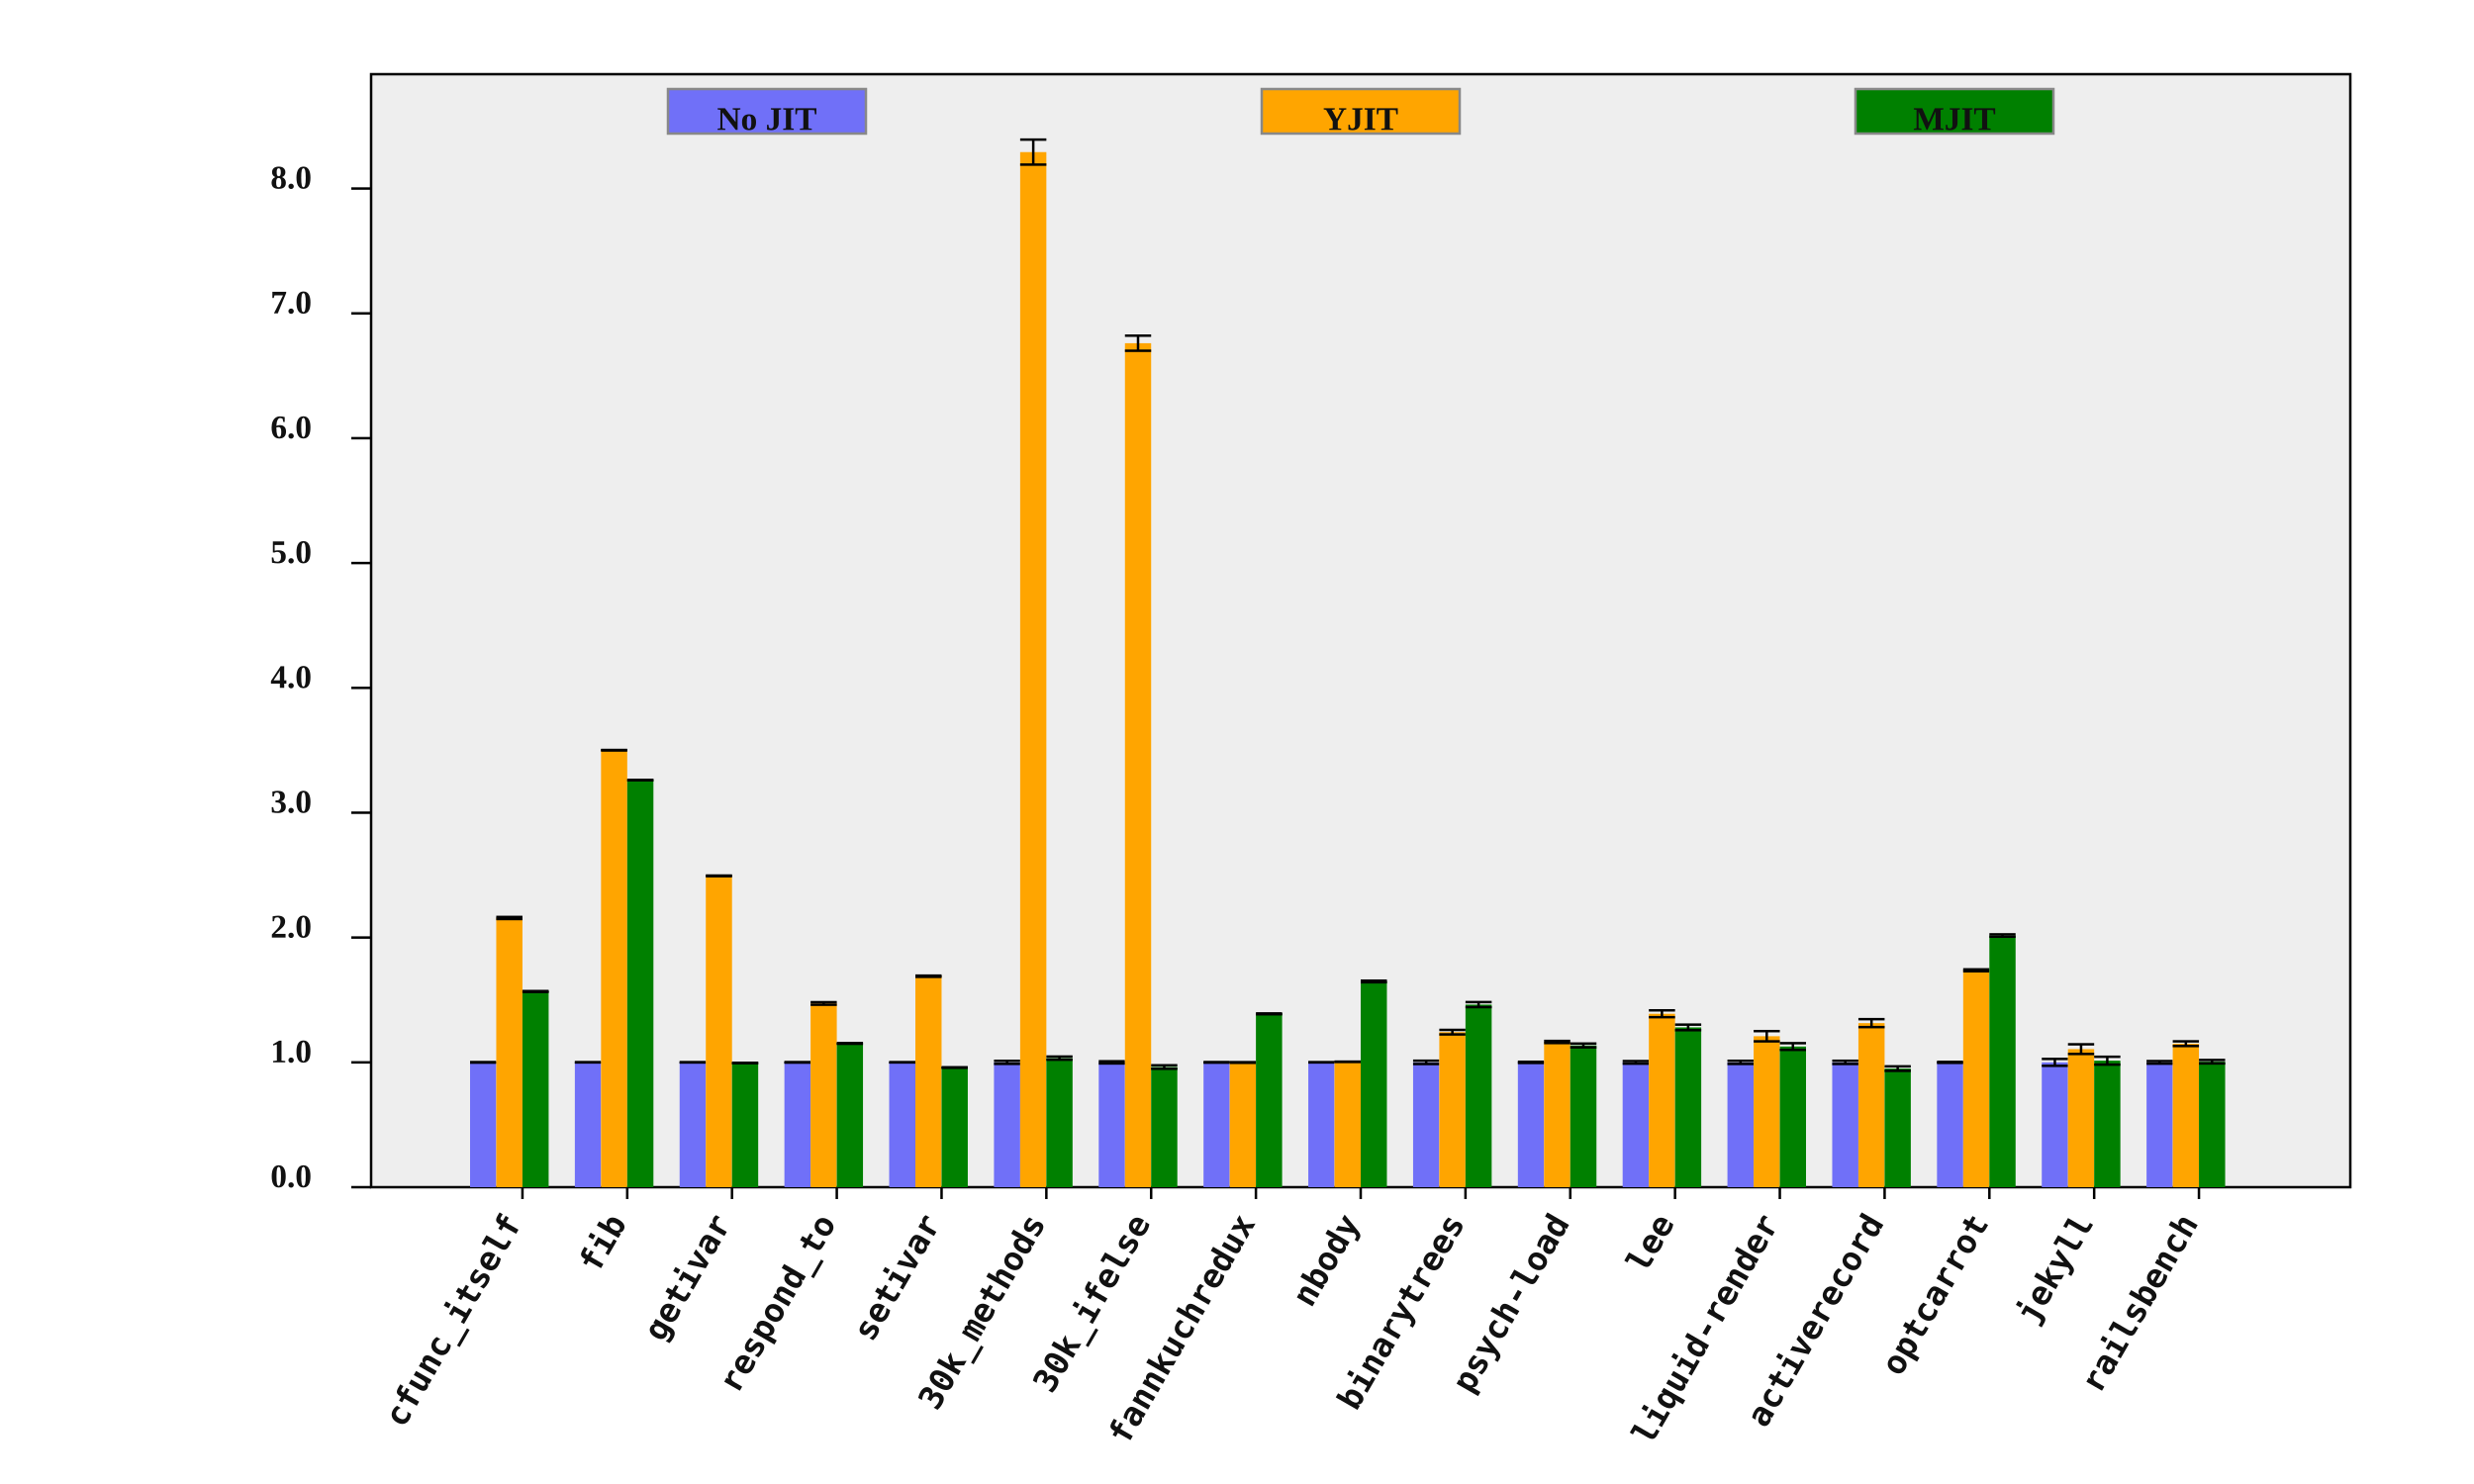
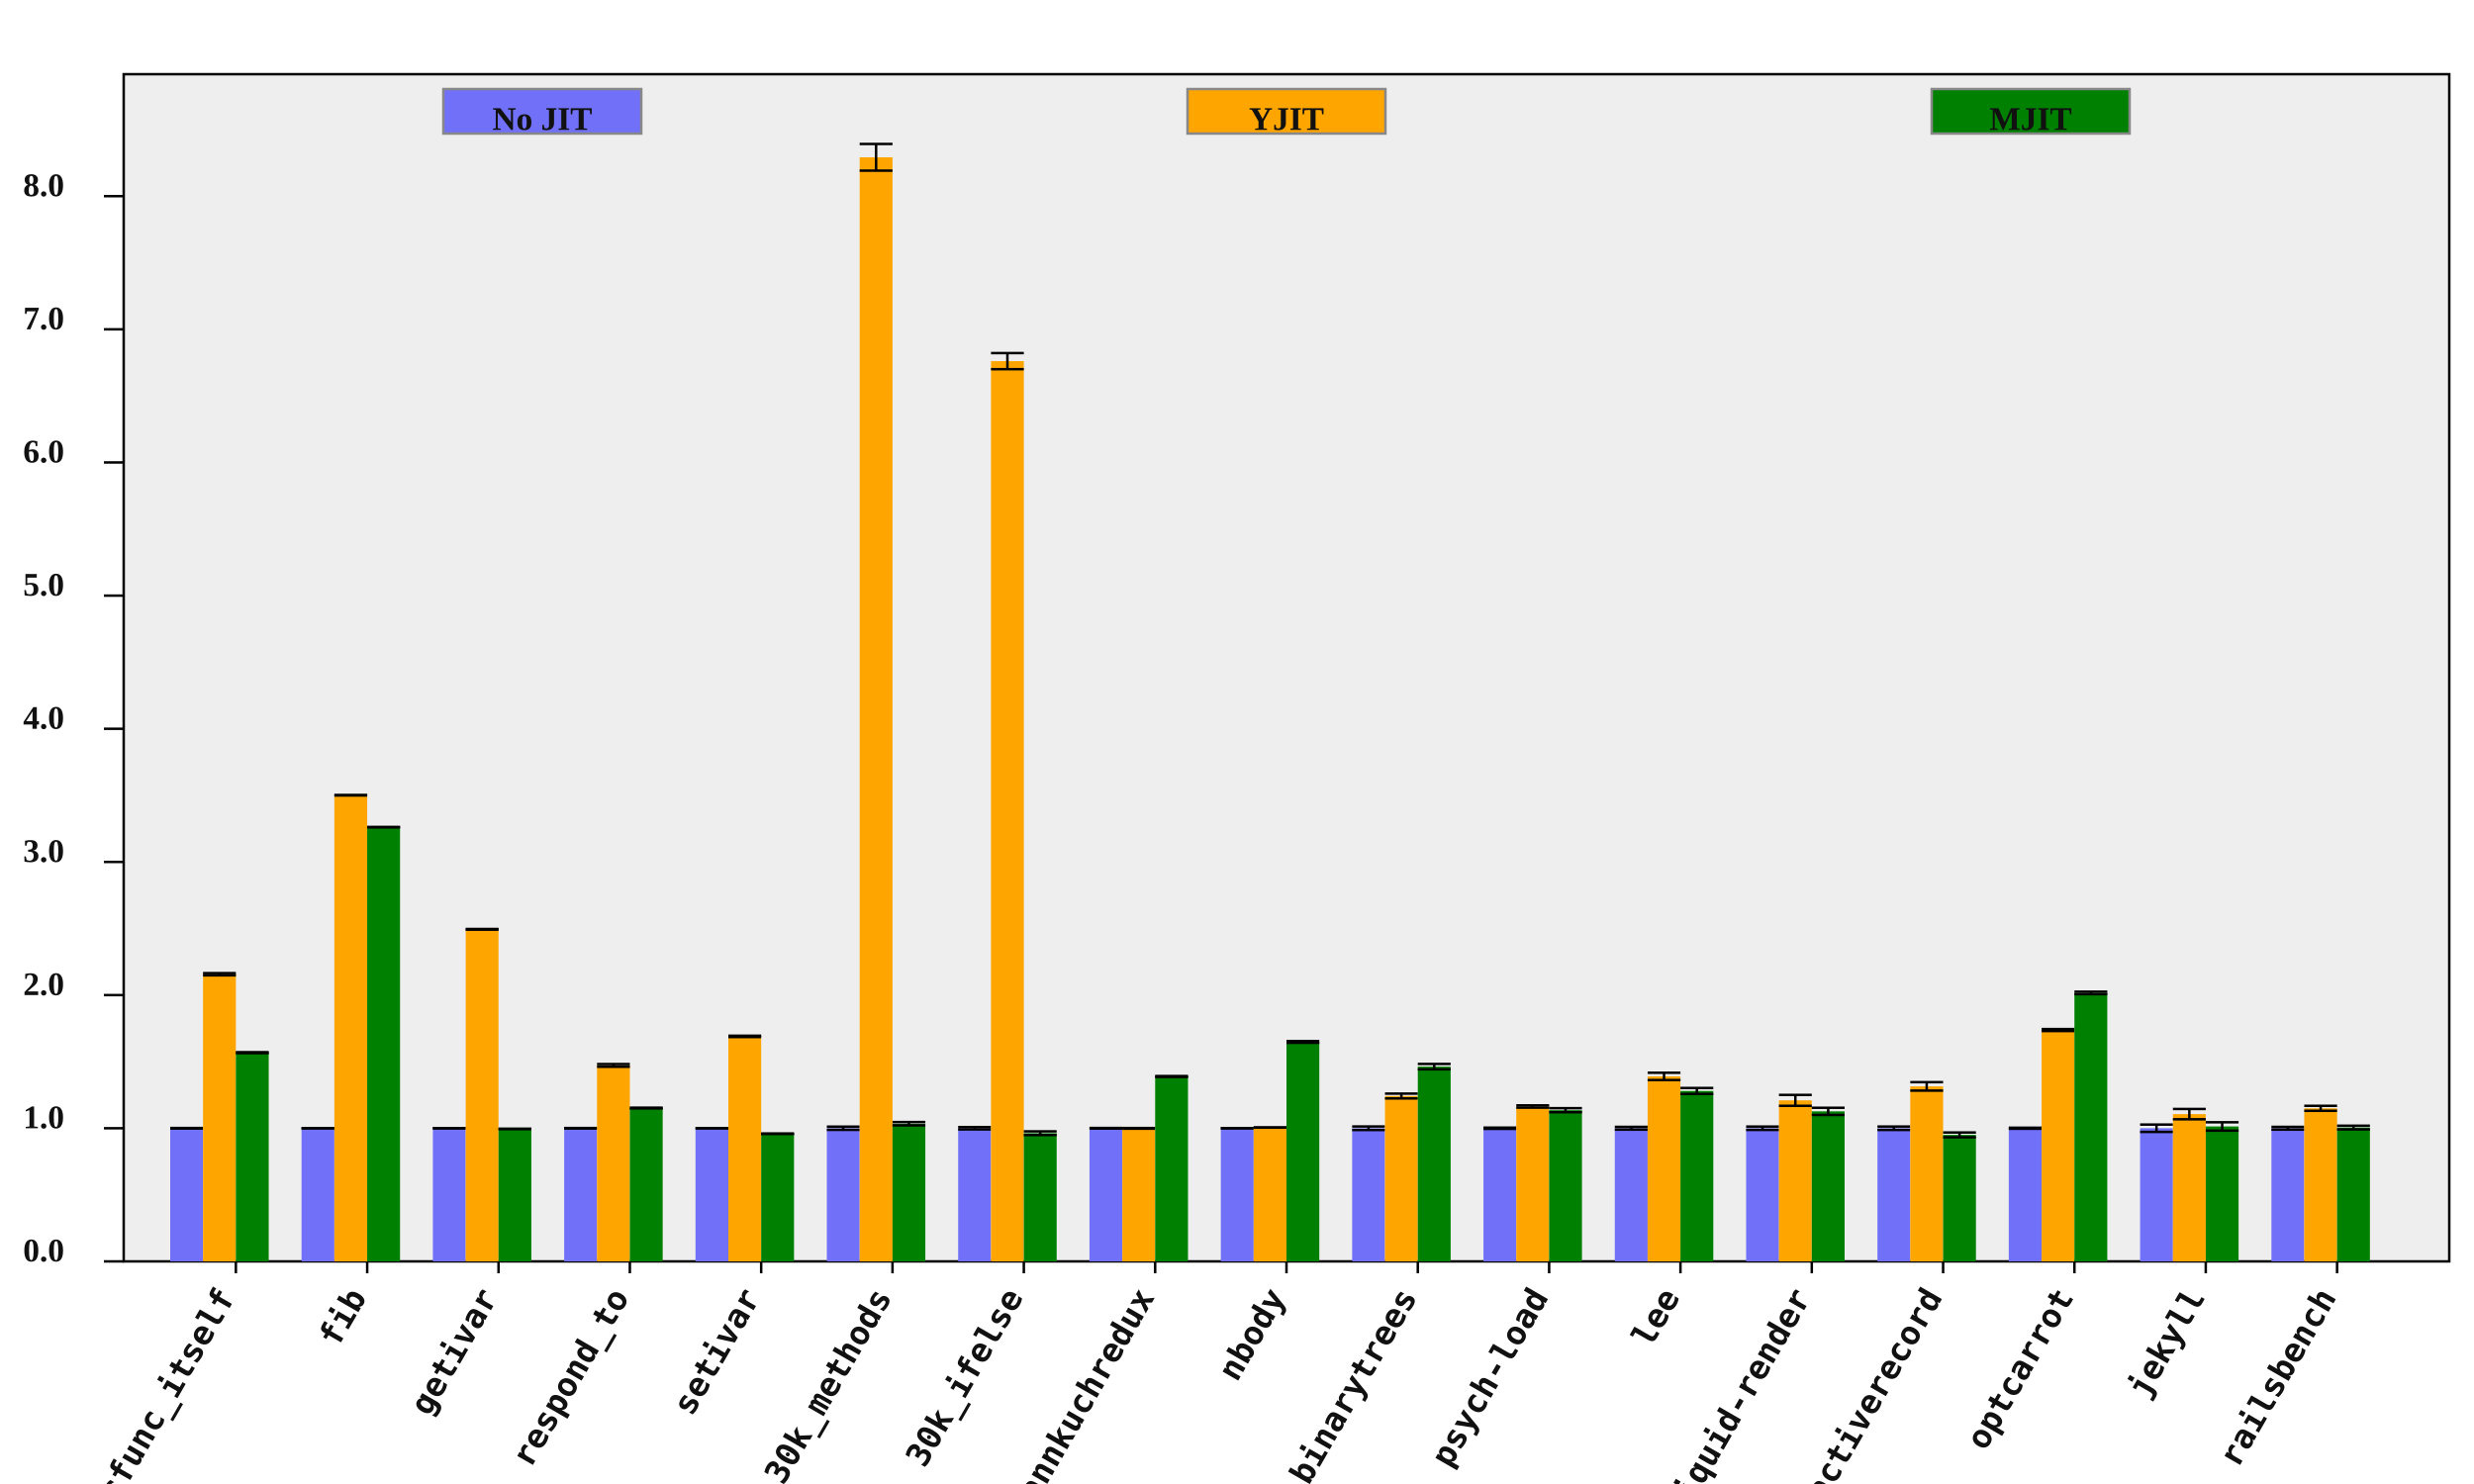
<svg xmlns="http://www.w3.org/2000/svg" viewBox="0 0 1000 600" width="100%" height="100%">
-   <rect x="150.0" y="30.0" width="800" height="450.0" stroke="#000" fill="#EEE" />
-   <line x1="142.0" y1="480.0" x2="150.0" y2="480.0" stroke="#000" />
-   <text x="126.0" y="480.0" text-anchor="end" font-weight="bold" font-size="small" fill="#111">
+   <rect x="50.0" y="30.0" width="940.0" height="480" stroke="#000" fill="#EEE" />
+   <line x1="42.0" y1="510" x2="50.0" y2="510" stroke="#000" />
+   <text x="26" y="510" text-anchor="end" font-weight="bold" font-size="small" fill="#111">
0.0
</text>
-   <line x1="142.0" y1="429.529" x2="150.0" y2="429.529" stroke="#000" />
-   <text x="126.0" y="429.529" text-anchor="end" font-weight="bold" font-size="small" fill="#111">
+   <line x1="42.0" y1="456.164" x2="50.0" y2="456.164" stroke="#000" />
+   <text x="26" y="456.164" text-anchor="end" font-weight="bold" font-size="small" fill="#111">
1.0
</text>
-   <line x1="142.0" y1="379.057" x2="150.0" y2="379.057" stroke="#000" />
-   <text x="126.0" y="379.057" text-anchor="end" font-weight="bold" font-size="small" fill="#111">
+   <line x1="42.0" y1="402.328" x2="50.0" y2="402.328" stroke="#000" />
+   <text x="26" y="402.328" text-anchor="end" font-weight="bold" font-size="small" fill="#111">
2.0
</text>
-   <line x1="142.0" y1="328.586" x2="150.0" y2="328.586" stroke="#000" />
-   <text x="126.0" y="328.586" text-anchor="end" font-weight="bold" font-size="small" fill="#111">
+   <line x1="42.0" y1="348.491" x2="50.0" y2="348.491" stroke="#000" />
+   <text x="26" y="348.491" text-anchor="end" font-weight="bold" font-size="small" fill="#111">
3.0
</text>
-   <line x1="142.0" y1="278.114" x2="150.0" y2="278.114" stroke="#000" />
-   <text x="126.0" y="278.114" text-anchor="end" font-weight="bold" font-size="small" fill="#111">
+   <line x1="42.0" y1="294.655" x2="50.0" y2="294.655" stroke="#000" />
+   <text x="26" y="294.655" text-anchor="end" font-weight="bold" font-size="small" fill="#111">
4.0
</text>
-   <line x1="142.0" y1="227.643" x2="150.0" y2="227.643" stroke="#000" />
-   <text x="126.0" y="227.643" text-anchor="end" font-weight="bold" font-size="small" fill="#111">
+   <line x1="42.0" y1="240.819" x2="50.0" y2="240.819" stroke="#000" />
+   <text x="26" y="240.819" text-anchor="end" font-weight="bold" font-size="small" fill="#111">
5.0
</text>
-   <line x1="142.0" y1="177.171" x2="150.0" y2="177.171" stroke="#000" />
-   <text x="126.0" y="177.171" text-anchor="end" font-weight="bold" font-size="small" fill="#111">
+   <line x1="42.0" y1="186.983" x2="50.0" y2="186.983" stroke="#000" />
+   <text x="26" y="186.983" text-anchor="end" font-weight="bold" font-size="small" fill="#111">
6.0
</text>
-   <line x1="142.0" y1="126.7" x2="150.0" y2="126.7" stroke="#000" />
-   <text x="126.0" y="126.7" text-anchor="end" font-weight="bold" font-size="small" fill="#111">
+   <line x1="42.0" y1="133.147" x2="50.0" y2="133.147" stroke="#000" />
+   <text x="26" y="133.147" text-anchor="end" font-weight="bold" font-size="small" fill="#111">
7.0
</text>
-   <line x1="142.0" y1="76.228" x2="150.0" y2="76.228" stroke="#000" />
-   <text x="126.0" y="76.228" text-anchor="end" font-weight="bold" font-size="small" fill="#111">
+   <line x1="42.0" y1="79.31" x2="50.0" y2="79.31" stroke="#000" />
+   <text x="26" y="79.31" text-anchor="end" font-weight="bold" font-size="small" fill="#111">
8.0
</text>
-   <rect x="270.0" y="36" width="80.0" height="18.0" fill="#7070f8" stroke="#888" />
-   <text x="310.0" y="52.5" font-size="small" text-anchor="middle" font-weight="bold" fill="#111">
+   <rect x="179.2" y="36" width="80.0" height="18.0" fill="#7070f8" stroke="#888" />
+   <text x="219.2" y="52.5" font-size="small" text-anchor="middle" font-weight="bold" fill="#111">
No JIT
</text>
-   <rect x="510.0" y="36" width="80.0" height="18.0" fill="orange" stroke="#888" />
-   <text x="550.0" y="52.5" font-size="small" text-anchor="middle" font-weight="bold" fill="#111">
+   <rect x="480" y="36" width="80.0" height="18.0" fill="orange" stroke="#888" />
+   <text x="520" y="52.5" font-size="small" text-anchor="middle" font-weight="bold" fill="#111">
YJIT
</text>
-   <rect x="750.0" y="36" width="80.0" height="18.0" fill="green" stroke="#888" />
-   <text x="790.0" y="52.5" font-size="small" text-anchor="middle" font-weight="bold" fill="#111">
+   <rect x="780.8" y="36" width="80.0" height="18.0" fill="green" stroke="#888" />
+   <text x="820.8" y="52.5" font-size="small" text-anchor="middle" font-weight="bold" fill="#111">
MJIT
</text>
-   <rect x="190.0" y="429.529" width="10.588" height="50.471" fill="#7070f8" />
-   <line x1="190.0" y1="429.431" x2="200.588" y2="429.431" stroke="#000" />
-   <line x1="190.0" y1="429.626" x2="200.588" y2="429.626" stroke="#000" />
-   <line x1="195.294" y1="429.431" x2="195.294" y2="429.626" stroke="#000" />
-   <rect x="200.588" y="371.154" width="10.588" height="108.846" fill="orange" />
-   <line x1="200.588" y1="370.73" x2="211.176" y2="370.73" stroke="#000" />
-   <line x1="200.588" y1="371.578" x2="211.176" y2="371.578" stroke="#000" />
-   <line x1="205.882" y1="370.73" x2="205.882" y2="371.578" stroke="#000" />
-   <rect x="211.176" y="400.877" width="10.588" height="79.123" fill="green" />
-   <line x1="211.176" y1="400.692" x2="221.765" y2="400.692" stroke="#000" />
-   <line x1="211.176" y1="401.063" x2="221.765" y2="401.063" stroke="#000" />
-   <line x1="216.471" y1="400.692" x2="216.471" y2="401.063" stroke="#000" />
-   <line x1="211.176" y1="480.0" x2="211.176" y2="484.8" stroke="#000" />
-   <text x="211.176" y="494.4" fill="#111" font-size="small" font-family="monospace" font-weight="bold" text-anchor="end" transform="rotate(-60, 211.1765, 494.4)">
+   <rect x="68.8" y="456.164" width="13.271" height="53.836" fill="#7070f8" />
+   <line x1="68.8" y1="456.059" x2="82.071" y2="456.059" stroke="#000" />
+   <line x1="68.8" y1="456.268" x2="82.071" y2="456.268" stroke="#000" />
+   <line x1="75.435" y1="456.059" x2="75.435" y2="456.268" stroke="#000" />
+   <rect x="82.071" y="393.898" width="13.271" height="116.102" fill="orange" />
+   <line x1="82.071" y1="393.446" x2="95.341" y2="393.446" stroke="#000" />
+   <line x1="82.071" y1="394.35" x2="95.341" y2="394.35" stroke="#000" />
+   <line x1="88.706" y1="393.446" x2="88.706" y2="394.35" stroke="#000" />
+   <rect x="95.341" y="425.603" width="13.271" height="84.397" fill="green" />
+   <line x1="95.341" y1="425.404" x2="108.612" y2="425.404" stroke="#000" />
+   <line x1="95.341" y1="425.801" x2="108.612" y2="425.801" stroke="#000" />
+   <line x1="101.976" y1="425.404" x2="101.976" y2="425.801" stroke="#000" />
+   <line x1="95.341" y1="510.0" x2="95.341" y2="514.8" stroke="#000" />
+   <text x="95.341" y="524.4" fill="#111" font-size="small" font-family="monospace" font-weight="bold" text-anchor="end" transform="rotate(-60, 95.34118, 524.4)">
cfunc_itself
</text>
-   <rect x="232.353" y="429.529" width="10.588" height="50.471" fill="#7070f8" />
-   <line x1="232.353" y1="429.511" x2="242.941" y2="429.511" stroke="#000" />
-   <line x1="232.353" y1="429.546" x2="242.941" y2="429.546" stroke="#000" />
-   <line x1="237.647" y1="429.511" x2="237.647" y2="429.546" stroke="#000" />
-   <rect x="242.941" y="303.307" width="10.588" height="176.693" fill="orange" />
-   <line x1="242.941" y1="303.218" x2="253.529" y2="303.218" stroke="#000" />
-   <line x1="242.941" y1="303.396" x2="253.529" y2="303.396" stroke="#000" />
-   <line x1="248.235" y1="303.218" x2="248.235" y2="303.396" stroke="#000" />
-   <rect x="253.529" y="315.392" width="10.588" height="164.608" fill="green" />
-   <line x1="253.529" y1="315.319" x2="264.118" y2="315.319" stroke="#000" />
-   <line x1="253.529" y1="315.466" x2="264.118" y2="315.466" stroke="#000" />
-   <line x1="258.824" y1="315.319" x2="258.824" y2="315.466" stroke="#000" />
-   <line x1="253.529" y1="480.0" x2="253.529" y2="484.8" stroke="#000" />
-   <text x="253.529" y="494.4" fill="#111" font-size="small" font-family="monospace" font-weight="bold" text-anchor="end" transform="rotate(-60, 253.5294, 494.4)">
+   <rect x="121.882" y="456.164" width="13.271" height="53.836" fill="#7070f8" />
+   <line x1="121.882" y1="456.145" x2="135.153" y2="456.145" stroke="#000" />
+   <line x1="121.882" y1="456.182" x2="135.153" y2="456.182" stroke="#000" />
+   <line x1="128.518" y1="456.145" x2="128.518" y2="456.182" stroke="#000" />
+   <rect x="135.153" y="321.527" width="13.271" height="188.473" fill="orange" />
+   <line x1="135.153" y1="321.432" x2="148.424" y2="321.432" stroke="#000" />
+   <line x1="135.153" y1="321.623" x2="148.424" y2="321.623" stroke="#000" />
+   <line x1="141.788" y1="321.432" x2="141.788" y2="321.623" stroke="#000" />
+   <rect x="148.424" y="334.419" width="13.271" height="175.581" fill="green" />
+   <line x1="148.424" y1="334.34" x2="161.694" y2="334.34" stroke="#000" />
+   <line x1="148.424" y1="334.497" x2="161.694" y2="334.497" stroke="#000" />
+   <line x1="155.059" y1="334.34" x2="155.059" y2="334.497" stroke="#000" />
+   <line x1="148.424" y1="510.0" x2="148.424" y2="514.8" stroke="#000" />
+   <text x="148.424" y="524.4" fill="#111" font-size="small" font-family="monospace" font-weight="bold" text-anchor="end" transform="rotate(-60, 148.4235, 524.4)">
fib
</text>
-   <rect x="274.706" y="429.529" width="10.588" height="50.471" fill="#7070f8" />
-   <line x1="274.706" y1="429.484" x2="285.294" y2="429.484" stroke="#000" />
-   <line x1="274.706" y1="429.573" x2="285.294" y2="429.573" stroke="#000" />
-   <line x1="280.0" y1="429.484" x2="280.0" y2="429.573" stroke="#000" />
-   <rect x="285.294" y="354.124" width="10.588" height="125.876" fill="orange" />
-   <line x1="285.294" y1="353.995" x2="295.882" y2="353.995" stroke="#000" />
-   <line x1="285.294" y1="354.253" x2="295.882" y2="354.253" stroke="#000" />
-   <line x1="290.588" y1="353.995" x2="290.588" y2="354.253" stroke="#000" />
-   <rect x="295.882" y="429.774" width="10.588" height="50.226" fill="green" />
-   <line x1="295.882" y1="429.695" x2="306.471" y2="429.695" stroke="#000" />
-   <line x1="295.882" y1="429.852" x2="306.471" y2="429.852" stroke="#000" />
-   <line x1="301.176" y1="429.695" x2="301.176" y2="429.852" stroke="#000" />
-   <line x1="295.882" y1="480.0" x2="295.882" y2="484.8" stroke="#000" />
-   <text x="295.882" y="494.4" fill="#111" font-size="small" font-family="monospace" font-weight="bold" text-anchor="end" transform="rotate(-60, 295.8824, 494.4)">
+   <rect x="174.965" y="456.164" width="13.271" height="53.836" fill="#7070f8" />
+   <line x1="174.965" y1="456.116" x2="188.235" y2="456.116" stroke="#000" />
+   <line x1="174.965" y1="456.211" x2="188.235" y2="456.211" stroke="#000" />
+   <line x1="181.6" y1="456.116" x2="181.6" y2="456.211" stroke="#000" />
+   <rect x="188.235" y="375.732" width="13.271" height="134.268" fill="orange" />
+   <line x1="188.235" y1="375.595" x2="201.506" y2="375.595" stroke="#000" />
+   <line x1="188.235" y1="375.87" x2="201.506" y2="375.87" stroke="#000" />
+   <line x1="194.871" y1="375.595" x2="194.871" y2="375.87" stroke="#000" />
+   <rect x="201.506" y="456.425" width="13.271" height="53.575" fill="green" />
+   <line x1="201.506" y1="456.342" x2="214.776" y2="456.342" stroke="#000" />
+   <line x1="201.506" y1="456.509" x2="214.776" y2="456.509" stroke="#000" />
+   <line x1="208.141" y1="456.342" x2="208.141" y2="456.509" stroke="#000" />
+   <line x1="201.506" y1="510.0" x2="201.506" y2="514.8" stroke="#000" />
+   <text x="201.506" y="524.4" fill="#111" font-size="small" font-family="monospace" font-weight="bold" text-anchor="end" transform="rotate(-60, 201.5059, 524.4)">
getivar
</text>
-   <rect x="317.059" y="429.529" width="10.588" height="50.471" fill="#7070f8" />
-   <line x1="317.059" y1="429.44" x2="327.647" y2="429.44" stroke="#000" />
-   <line x1="317.059" y1="429.617" x2="327.647" y2="429.617" stroke="#000" />
-   <line x1="322.353" y1="429.44" x2="322.353" y2="429.617" stroke="#000" />
-   <rect x="327.647" y="405.713" width="10.588" height="74.287" fill="orange" />
-   <line x1="327.647" y1="405.199" x2="338.235" y2="405.199" stroke="#000" />
-   <line x1="327.647" y1="406.228" x2="338.235" y2="406.228" stroke="#000" />
-   <line x1="332.941" y1="405.199" x2="332.941" y2="406.228" stroke="#000" />
-   <rect x="338.235" y="421.874" width="10.588" height="58.126" fill="green" />
-   <line x1="338.235" y1="421.729" x2="348.824" y2="421.729" stroke="#000" />
-   <line x1="338.235" y1="422.019" x2="348.824" y2="422.019" stroke="#000" />
-   <line x1="343.529" y1="421.729" x2="343.529" y2="422.019" stroke="#000" />
-   <line x1="338.235" y1="480.0" x2="338.235" y2="484.8" stroke="#000" />
-   <text x="338.235" y="494.4" fill="#111" font-size="small" font-family="monospace" font-weight="bold" text-anchor="end" transform="rotate(-60, 338.2353, 494.4)">
+   <rect x="228.047" y="456.164" width="13.271" height="53.836" fill="#7070f8" />
+   <line x1="228.047" y1="456.07" x2="241.318" y2="456.07" stroke="#000" />
+   <line x1="228.047" y1="456.258" x2="241.318" y2="456.258" stroke="#000" />
+   <line x1="234.682" y1="456.07" x2="234.682" y2="456.258" stroke="#000" />
+   <rect x="241.318" y="430.761" width="13.271" height="79.239" fill="orange" />
+   <line x1="241.318" y1="430.213" x2="254.588" y2="430.213" stroke="#000" />
+   <line x1="241.318" y1="431.309" x2="254.588" y2="431.309" stroke="#000" />
+   <line x1="247.953" y1="430.213" x2="247.953" y2="431.309" stroke="#000" />
+   <rect x="254.588" y="447.999" width="13.271" height="62.001" fill="green" />
+   <line x1="254.588" y1="447.844" x2="267.859" y2="447.844" stroke="#000" />
+   <line x1="254.588" y1="448.154" x2="267.859" y2="448.154" stroke="#000" />
+   <line x1="261.224" y1="447.844" x2="261.224" y2="448.154" stroke="#000" />
+   <line x1="254.588" y1="510.0" x2="254.588" y2="514.8" stroke="#000" />
+   <text x="254.588" y="524.4" fill="#111" font-size="small" font-family="monospace" font-weight="bold" text-anchor="end" transform="rotate(-60, 254.5882, 524.4)">
respond_to
</text>
-   <rect x="359.412" y="429.529" width="10.588" height="50.471" fill="#7070f8" />
-   <line x1="359.412" y1="429.498" x2="370" y2="429.498" stroke="#000" />
-   <line x1="359.412" y1="429.559" x2="370" y2="429.559" stroke="#000" />
-   <line x1="364.706" y1="429.498" x2="364.706" y2="429.559" stroke="#000" />
-   <rect x="370" y="394.703" width="10.588" height="85.297" fill="orange" />
-   <line x1="370" y1="394.451" x2="380.588" y2="394.451" stroke="#000" />
-   <line x1="370" y1="394.955" x2="380.588" y2="394.955" stroke="#000" />
-   <line x1="375.294" y1="394.451" x2="375.294" y2="394.955" stroke="#000" />
-   <rect x="380.588" y="431.611" width="10.588" height="48.389" fill="green" />
-   <line x1="380.588" y1="431.511" x2="391.176" y2="431.511" stroke="#000" />
-   <line x1="380.588" y1="431.711" x2="391.176" y2="431.711" stroke="#000" />
-   <line x1="385.882" y1="431.511" x2="385.882" y2="431.711" stroke="#000" />
-   <line x1="380.588" y1="480.0" x2="380.588" y2="484.8" stroke="#000" />
-   <text x="380.588" y="494.4" fill="#111" font-size="small" font-family="monospace" font-weight="bold" text-anchor="end" transform="rotate(-60, 380.5882, 494.4)">
+   <rect x="281.129" y="456.164" width="13.271" height="53.836" fill="#7070f8" />
+   <line x1="281.129" y1="456.131" x2="294.4" y2="456.131" stroke="#000" />
+   <line x1="281.129" y1="456.196" x2="294.4" y2="456.196" stroke="#000" />
+   <line x1="287.765" y1="456.131" x2="287.765" y2="456.196" stroke="#000" />
+   <rect x="294.4" y="419.017" width="13.271" height="90.983" fill="orange" />
+   <line x1="294.4" y1="418.748" x2="307.671" y2="418.748" stroke="#000" />
+   <line x1="294.4" y1="419.286" x2="307.671" y2="419.286" stroke="#000" />
+   <line x1="301.035" y1="418.748" x2="301.035" y2="419.286" stroke="#000" />
+   <rect x="307.671" y="458.385" width="13.271" height="51.615" fill="green" />
+   <line x1="307.671" y1="458.279" x2="320.941" y2="458.279" stroke="#000" />
+   <line x1="307.671" y1="458.492" x2="320.941" y2="458.492" stroke="#000" />
+   <line x1="314.306" y1="458.279" x2="314.306" y2="458.492" stroke="#000" />
+   <line x1="307.671" y1="510.0" x2="307.671" y2="514.8" stroke="#000" />
+   <text x="307.671" y="524.4" fill="#111" font-size="small" font-family="monospace" font-weight="bold" text-anchor="end" transform="rotate(-60, 307.6706, 524.4)">
setivar
</text>
-   <rect x="401.765" y="429.529" width="10.588" height="50.471" fill="#7070f8" />
-   <line x1="401.765" y1="428.919" x2="412.353" y2="428.919" stroke="#000" />
-   <line x1="401.765" y1="430.138" x2="412.353" y2="430.138" stroke="#000" />
-   <line x1="407.059" y1="428.919" x2="407.059" y2="430.138" stroke="#000" />
-   <rect x="412.353" y="61.5" width="10.588" height="418.5" fill="orange" />
-   <line x1="412.353" y1="56.443" x2="422.941" y2="56.443" stroke="#000" />
-   <line x1="412.353" y1="66.557" x2="422.941" y2="66.557" stroke="#000" />
-   <line x1="417.647" y1="56.443" x2="417.647" y2="66.557" stroke="#000" />
-   <rect x="422.941" y="427.814" width="10.588" height="52.186" fill="green" />
-   <line x1="422.941" y1="427.178" x2="433.529" y2="427.178" stroke="#000" />
-   <line x1="422.941" y1="428.449" x2="433.529" y2="428.449" stroke="#000" />
-   <line x1="428.235" y1="427.178" x2="428.235" y2="428.449" stroke="#000" />
-   <line x1="422.941" y1="480.0" x2="422.941" y2="484.8" stroke="#000" />
-   <text x="422.941" y="494.4" fill="#111" font-size="small" font-family="monospace" font-weight="bold" text-anchor="end" transform="rotate(-60, 422.9412, 494.4)">
+   <rect x="334.212" y="456.164" width="13.271" height="53.836" fill="#7070f8" />
+   <line x1="334.212" y1="455.513" x2="347.482" y2="455.513" stroke="#000" />
+   <line x1="334.212" y1="456.814" x2="347.482" y2="456.814" stroke="#000" />
+   <line x1="340.847" y1="455.513" x2="340.847" y2="456.814" stroke="#000" />
+   <rect x="347.482" y="63.6" width="13.271" height="446.4" fill="orange" />
+   <line x1="347.482" y1="58.206" x2="360.753" y2="58.206" stroke="#000" />
+   <line x1="347.482" y1="68.994" x2="360.753" y2="68.994" stroke="#000" />
+   <line x1="354.118" y1="58.206" x2="354.118" y2="68.994" stroke="#000" />
+   <rect x="360.753" y="454.335" width="13.271" height="55.665" fill="green" />
+   <line x1="360.753" y1="453.657" x2="374.024" y2="453.657" stroke="#000" />
+   <line x1="360.753" y1="455.013" x2="374.024" y2="455.013" stroke="#000" />
+   <line x1="367.388" y1="453.657" x2="367.388" y2="455.013" stroke="#000" />
+   <line x1="360.753" y1="510.0" x2="360.753" y2="514.8" stroke="#000" />
+   <text x="360.753" y="524.4" fill="#111" font-size="small" font-family="monospace" font-weight="bold" text-anchor="end" transform="rotate(-60, 360.7529, 524.4)">
30k_methods
</text>
-   <rect x="444.118" y="429.529" width="10.588" height="50.471" fill="#7070f8" />
-   <line x1="444.118" y1="429.085" x2="454.706" y2="429.085" stroke="#000" />
-   <line x1="444.118" y1="429.972" x2="454.706" y2="429.972" stroke="#000" />
-   <line x1="449.412" y1="429.085" x2="449.412" y2="429.972" stroke="#000" />
-   <rect x="454.706" y="138.764" width="10.588" height="341.236" fill="orange" />
-   <line x1="454.706" y1="135.71" x2="465.294" y2="135.71" stroke="#000" />
-   <line x1="454.706" y1="141.817" x2="465.294" y2="141.817" stroke="#000" />
-   <line x1="460" y1="135.71" x2="460" y2="141.817" stroke="#000" />
-   <rect x="465.294" y="431.412" width="10.588" height="48.588" fill="green" />
-   <line x1="465.294" y1="430.709" x2="475.882" y2="430.709" stroke="#000" />
-   <line x1="465.294" y1="432.115" x2="475.882" y2="432.115" stroke="#000" />
-   <line x1="470.588" y1="430.709" x2="470.588" y2="432.115" stroke="#000" />
-   <line x1="465.294" y1="480.0" x2="465.294" y2="484.8" stroke="#000" />
-   <text x="465.294" y="494.4" fill="#111" font-size="small" font-family="monospace" font-weight="bold" text-anchor="end" transform="rotate(-60, 465.2941, 494.4)">
+   <rect x="387.294" y="456.164" width="13.271" height="53.836" fill="#7070f8" />
+   <line x1="387.294" y1="455.691" x2="400.565" y2="455.691" stroke="#000" />
+   <line x1="387.294" y1="456.636" x2="400.565" y2="456.636" stroke="#000" />
+   <line x1="393.929" y1="455.691" x2="393.929" y2="456.636" stroke="#000" />
+   <rect x="400.565" y="146.015" width="13.271" height="363.985" fill="orange" />
+   <line x1="400.565" y1="142.757" x2="413.835" y2="142.757" stroke="#000" />
+   <line x1="400.565" y1="149.272" x2="413.835" y2="149.272" stroke="#000" />
+   <line x1="407.2" y1="142.757" x2="407.2" y2="149.272" stroke="#000" />
+   <rect x="413.835" y="458.172" width="13.271" height="51.828" fill="green" />
+   <line x1="413.835" y1="457.422" x2="427.106" y2="457.422" stroke="#000" />
+   <line x1="413.835" y1="458.922" x2="427.106" y2="458.922" stroke="#000" />
+   <line x1="420.471" y1="457.422" x2="420.471" y2="458.922" stroke="#000" />
+   <line x1="413.835" y1="510.0" x2="413.835" y2="514.8" stroke="#000" />
+   <text x="413.835" y="524.4" fill="#111" font-size="small" font-family="monospace" font-weight="bold" text-anchor="end" transform="rotate(-60, 413.8353, 524.4)">
30k_ifelse
</text>
-   <rect x="486.471" y="429.529" width="10.588" height="50.471" fill="#7070f8" />
-   <line x1="486.471" y1="429.42" x2="497.059" y2="429.42" stroke="#000" />
-   <line x1="486.471" y1="429.638" x2="497.059" y2="429.638" stroke="#000" />
-   <line x1="491.765" y1="429.42" x2="491.765" y2="429.638" stroke="#000" />
-   <rect x="497.059" y="429.575" width="10.588" height="50.425" fill="orange" />
-   <line x1="497.059" y1="429.445" x2="507.647" y2="429.445" stroke="#000" />
-   <line x1="497.059" y1="429.706" x2="507.647" y2="429.706" stroke="#000" />
-   <line x1="502.353" y1="429.445" x2="502.353" y2="429.706" stroke="#000" />
-   <rect x="507.647" y="409.913" width="10.588" height="70.087" fill="green" />
-   <line x1="507.647" y1="409.737" x2="518.235" y2="409.737" stroke="#000" />
-   <line x1="507.647" y1="410.089" x2="518.235" y2="410.089" stroke="#000" />
-   <line x1="512.941" y1="409.737" x2="512.941" y2="410.089" stroke="#000" />
-   <line x1="507.647" y1="480.0" x2="507.647" y2="484.8" stroke="#000" />
-   <text x="507.647" y="494.4" fill="#111" font-size="small" font-family="monospace" font-weight="bold" text-anchor="end" transform="rotate(-60, 507.6471, 494.4)">
+   <rect x="440.376" y="456.164" width="13.271" height="53.836" fill="#7070f8" />
+   <line x1="440.376" y1="456.047" x2="453.647" y2="456.047" stroke="#000" />
+   <line x1="440.376" y1="456.28" x2="453.647" y2="456.28" stroke="#000" />
+   <line x1="447.012" y1="456.047" x2="447.012" y2="456.28" stroke="#000" />
+   <rect x="453.647" y="456.214" width="13.271" height="53.786" fill="orange" />
+   <line x1="453.647" y1="456.075" x2="466.918" y2="456.075" stroke="#000" />
+   <line x1="453.647" y1="456.353" x2="466.918" y2="456.353" stroke="#000" />
+   <line x1="460.282" y1="456.075" x2="460.282" y2="456.353" stroke="#000" />
+   <rect x="466.918" y="435.24" width="13.271" height="74.76" fill="green" />
+   <line x1="466.918" y1="435.052" x2="480.188" y2="435.052" stroke="#000" />
+   <line x1="466.918" y1="435.428" x2="480.188" y2="435.428" stroke="#000" />
+   <line x1="473.553" y1="435.052" x2="473.553" y2="435.428" stroke="#000" />
+   <line x1="466.918" y1="510.0" x2="466.918" y2="514.8" stroke="#000" />
+   <text x="466.918" y="524.4" fill="#111" font-size="small" font-family="monospace" font-weight="bold" text-anchor="end" transform="rotate(-60, 466.9176, 524.4)">
fannkuchredux
</text>
-   <rect x="528.824" y="429.529" width="10.588" height="50.471" fill="#7070f8" />
-   <line x1="528.824" y1="429.514" x2="539.412" y2="429.514" stroke="#000" />
-   <line x1="528.824" y1="429.543" x2="539.412" y2="429.543" stroke="#000" />
-   <line x1="534.118" y1="429.514" x2="534.118" y2="429.543" stroke="#000" />
-   <rect x="539.412" y="429.263" width="10.588" height="50.737" fill="orange" />
-   <line x1="539.412" y1="429.228" x2="550.0" y2="429.228" stroke="#000" />
-   <line x1="539.412" y1="429.298" x2="550.0" y2="429.298" stroke="#000" />
-   <line x1="544.706" y1="429.228" x2="544.706" y2="429.298" stroke="#000" />
-   <rect x="550" y="396.818" width="10.588" height="83.182" fill="green" />
-   <line x1="550" y1="396.491" x2="560.588" y2="396.491" stroke="#000" />
-   <line x1="550" y1="397.144" x2="560.588" y2="397.144" stroke="#000" />
-   <line x1="555.294" y1="396.491" x2="555.294" y2="397.144" stroke="#000" />
-   <line x1="550" y1="480.0" x2="550" y2="484.8" stroke="#000" />
-   <text x="550" y="494.4" fill="#111" font-size="small" font-family="monospace" font-weight="bold" text-anchor="end" transform="rotate(-60, 550, 494.4)">
+   <rect x="493.459" y="456.164" width="13.271" height="53.836" fill="#7070f8" />
+   <line x1="493.459" y1="456.148" x2="506.729" y2="456.148" stroke="#000" />
+   <line x1="493.459" y1="456.18" x2="506.729" y2="456.18" stroke="#000" />
+   <line x1="500.094" y1="456.148" x2="500.094" y2="456.18" stroke="#000" />
+   <rect x="506.729" y="455.88" width="13.271" height="54.12" fill="orange" />
+   <line x1="506.729" y1="455.843" x2="520.0" y2="455.843" stroke="#000" />
+   <line x1="506.729" y1="455.918" x2="520.0" y2="455.918" stroke="#000" />
+   <line x1="513.365" y1="455.843" x2="513.365" y2="455.918" stroke="#000" />
+   <rect x="520" y="421.272" width="13.271" height="88.728" fill="green" />
+   <line x1="520" y1="420.924" x2="533.271" y2="420.924" stroke="#000" />
+   <line x1="520" y1="421.621" x2="533.271" y2="421.621" stroke="#000" />
+   <line x1="526.635" y1="420.924" x2="526.635" y2="421.621" stroke="#000" />
+   <line x1="520" y1="510.0" x2="520" y2="514.8" stroke="#000" />
+   <text x="520" y="524.4" fill="#111" font-size="small" font-family="monospace" font-weight="bold" text-anchor="end" transform="rotate(-60, 520, 524.4)">
nbody
</text>
-   <rect x="571.176" y="429.529" width="10.588" height="50.471" fill="#7070f8" />
-   <line x1="571.176" y1="428.859" x2="581.765" y2="428.859" stroke="#000" />
-   <line x1="571.176" y1="430.198" x2="581.765" y2="430.198" stroke="#000" />
-   <line x1="576.471" y1="428.859" x2="576.471" y2="430.198" stroke="#000" />
-   <rect x="581.765" y="417.313" width="10.588" height="62.687" fill="orange" />
-   <line x1="581.765" y1="416.398" x2="592.353" y2="416.398" stroke="#000" />
-   <line x1="581.765" y1="418.229" x2="592.353" y2="418.229" stroke="#000" />
-   <line x1="587.059" y1="416.398" x2="587.059" y2="418.229" stroke="#000" />
-   <rect x="592.353" y="406.178" width="10.588" height="73.822" fill="green" />
-   <line x1="592.353" y1="405.156" x2="602.941" y2="405.156" stroke="#000" />
-   <line x1="592.353" y1="407.2" x2="602.941" y2="407.2" stroke="#000" />
-   <line x1="597.647" y1="405.156" x2="597.647" y2="407.2" stroke="#000" />
-   <line x1="592.353" y1="480.0" x2="592.353" y2="484.8" stroke="#000" />
-   <text x="592.353" y="494.4" fill="#111" font-size="small" font-family="monospace" font-weight="bold" text-anchor="end" transform="rotate(-60, 592.3529, 494.4)">
+   <rect x="546.541" y="456.164" width="13.271" height="53.836" fill="#7070f8" />
+   <line x1="546.541" y1="455.449" x2="559.812" y2="455.449" stroke="#000" />
+   <line x1="546.541" y1="456.878" x2="559.812" y2="456.878" stroke="#000" />
+   <line x1="553.176" y1="455.449" x2="553.176" y2="456.878" stroke="#000" />
+   <rect x="559.812" y="443.134" width="13.271" height="66.866" fill="orange" />
+   <line x1="559.812" y1="442.158" x2="573.082" y2="442.158" stroke="#000" />
+   <line x1="559.812" y1="444.111" x2="573.082" y2="444.111" stroke="#000" />
+   <line x1="566.447" y1="442.158" x2="566.447" y2="444.111" stroke="#000" />
+   <rect x="573.082" y="431.256" width="13.271" height="78.744" fill="green" />
+   <line x1="573.082" y1="430.166" x2="586.353" y2="430.166" stroke="#000" />
+   <line x1="573.082" y1="432.347" x2="586.353" y2="432.347" stroke="#000" />
+   <line x1="579.718" y1="430.166" x2="579.718" y2="432.347" stroke="#000" />
+   <line x1="573.082" y1="510.0" x2="573.082" y2="514.8" stroke="#000" />
+   <text x="573.082" y="524.4" fill="#111" font-size="small" font-family="monospace" font-weight="bold" text-anchor="end" transform="rotate(-60, 573.0824, 524.4)">
binarytrees
</text>
-   <rect x="613.529" y="429.529" width="10.588" height="50.471" fill="#7070f8" />
-   <line x1="613.529" y1="429.291" x2="624.118" y2="429.291" stroke="#000" />
-   <line x1="613.529" y1="429.766" x2="624.118" y2="429.766" stroke="#000" />
-   <line x1="618.824" y1="429.291" x2="618.824" y2="429.766" stroke="#000" />
-   <rect x="624.118" y="421.29" width="10.588" height="58.71" fill="orange" />
-   <line x1="624.118" y1="420.86" x2="634.706" y2="420.86" stroke="#000" />
-   <line x1="624.118" y1="421.72" x2="634.706" y2="421.72" stroke="#000" />
-   <line x1="629.412" y1="420.86" x2="629.412" y2="421.72" stroke="#000" />
-   <rect x="634.706" y="422.69" width="10.588" height="57.31" fill="green" />
-   <line x1="634.706" y1="421.92" x2="645.294" y2="421.92" stroke="#000" />
-   <line x1="634.706" y1="423.46" x2="645.294" y2="423.46" stroke="#000" />
-   <line x1="640" y1="421.92" x2="640" y2="423.46" stroke="#000" />
-   <line x1="634.706" y1="480.0" x2="634.706" y2="484.8" stroke="#000" />
-   <text x="634.706" y="494.4" fill="#111" font-size="small" font-family="monospace" font-weight="bold" text-anchor="end" transform="rotate(-60, 634.7059, 494.4)">
+   <rect x="599.624" y="456.164" width="13.271" height="53.836" fill="#7070f8" />
+   <line x1="599.624" y1="455.911" x2="612.894" y2="455.911" stroke="#000" />
+   <line x1="599.624" y1="456.417" x2="612.894" y2="456.417" stroke="#000" />
+   <line x1="606.259" y1="455.911" x2="606.259" y2="456.417" stroke="#000" />
+   <rect x="612.894" y="447.376" width="13.271" height="62.624" fill="orange" />
+   <line x1="612.894" y1="446.917" x2="626.165" y2="446.917" stroke="#000" />
+   <line x1="612.894" y1="447.834" x2="626.165" y2="447.834" stroke="#000" />
+   <line x1="619.529" y1="446.917" x2="619.529" y2="447.834" stroke="#000" />
+   <rect x="626.165" y="448.869" width="13.271" height="61.131" fill="green" />
+   <line x1="626.165" y1="448.048" x2="639.435" y2="448.048" stroke="#000" />
+   <line x1="626.165" y1="449.691" x2="639.435" y2="449.691" stroke="#000" />
+   <line x1="632.8" y1="448.048" x2="632.8" y2="449.691" stroke="#000" />
+   <line x1="626.165" y1="510.0" x2="626.165" y2="514.8" stroke="#000" />
+   <text x="626.165" y="524.4" fill="#111" font-size="small" font-family="monospace" font-weight="bold" text-anchor="end" transform="rotate(-60, 626.1647, 524.4)">
psych-load
</text>
-   <rect x="655.882" y="429.529" width="10.588" height="50.471" fill="#7070f8" />
-   <line x1="655.882" y1="429.004" x2="666.471" y2="429.004" stroke="#000" />
-   <line x1="655.882" y1="430.053" x2="666.471" y2="430.053" stroke="#000" />
-   <line x1="661.176" y1="429.004" x2="661.176" y2="430.053" stroke="#000" />
-   <rect x="666.471" y="409.877" width="10.588" height="70.123" fill="orange" />
-   <line x1="666.471" y1="408.493" x2="677.059" y2="408.493" stroke="#000" />
-   <line x1="666.471" y1="411.26" x2="677.059" y2="411.26" stroke="#000" />
-   <line x1="671.765" y1="408.493" x2="671.765" y2="411.26" stroke="#000" />
-   <rect x="677.059" y="415.396" width="10.588" height="64.604" fill="green" />
-   <line x1="677.059" y1="414.269" x2="687.647" y2="414.269" stroke="#000" />
-   <line x1="677.059" y1="416.523" x2="687.647" y2="416.523" stroke="#000" />
-   <line x1="682.353" y1="414.269" x2="682.353" y2="416.523" stroke="#000" />
-   <line x1="677.059" y1="480.0" x2="677.059" y2="484.8" stroke="#000" />
-   <text x="677.059" y="494.4" fill="#111" font-size="small" font-family="monospace" font-weight="bold" text-anchor="end" transform="rotate(-60, 677.0588, 494.4)">
+   <rect x="652.706" y="456.164" width="13.271" height="53.836" fill="#7070f8" />
+   <line x1="652.706" y1="455.605" x2="665.976" y2="455.605" stroke="#000" />
+   <line x1="652.706" y1="456.723" x2="665.976" y2="456.723" stroke="#000" />
+   <line x1="659.341" y1="455.605" x2="659.341" y2="456.723" stroke="#000" />
+   <rect x="665.976" y="435.202" width="13.271" height="74.798" fill="orange" />
+   <line x1="665.976" y1="433.726" x2="679.247" y2="433.726" stroke="#000" />
+   <line x1="665.976" y1="436.678" x2="679.247" y2="436.678" stroke="#000" />
+   <line x1="672.612" y1="433.726" x2="672.612" y2="436.678" stroke="#000" />
+   <rect x="679.247" y="441.089" width="13.271" height="68.911" fill="green" />
+   <line x1="679.247" y1="439.887" x2="692.518" y2="439.887" stroke="#000" />
+   <line x1="679.247" y1="442.291" x2="692.518" y2="442.291" stroke="#000" />
+   <line x1="685.882" y1="439.887" x2="685.882" y2="442.291" stroke="#000" />
+   <line x1="679.247" y1="510.0" x2="679.247" y2="514.8" stroke="#000" />
+   <text x="679.247" y="524.4" fill="#111" font-size="small" font-family="monospace" font-weight="bold" text-anchor="end" transform="rotate(-60, 679.2471, 524.4)">
lee
</text>
-   <rect x="698.235" y="429.529" width="10.588" height="50.471" fill="#7070f8" />
-   <line x1="698.235" y1="428.895" x2="708.824" y2="428.895" stroke="#000" />
-   <line x1="698.235" y1="430.162" x2="708.824" y2="430.162" stroke="#000" />
-   <line x1="703.529" y1="428.895" x2="703.529" y2="430.162" stroke="#000" />
-   <rect x="708.824" y="418.96" width="10.588" height="61.04" fill="orange" />
-   <line x1="708.824" y1="416.892" x2="719.412" y2="416.892" stroke="#000" />
-   <line x1="708.824" y1="421.028" x2="719.412" y2="421.028" stroke="#000" />
-   <line x1="714.118" y1="416.892" x2="714.118" y2="421.028" stroke="#000" />
-   <rect x="719.412" y="423.122" width="10.588" height="56.878" fill="green" />
-   <line x1="719.412" y1="421.767" x2="730.0" y2="421.767" stroke="#000" />
-   <line x1="719.412" y1="424.478" x2="730.0" y2="424.478" stroke="#000" />
-   <line x1="724.706" y1="421.767" x2="724.706" y2="424.478" stroke="#000" />
-   <line x1="719.412" y1="480.0" x2="719.412" y2="484.8" stroke="#000" />
-   <text x="719.412" y="494.4" fill="#111" font-size="small" font-family="monospace" font-weight="bold" text-anchor="end" transform="rotate(-60, 719.4118, 494.4)">
+   <rect x="705.788" y="456.164" width="13.271" height="53.836" fill="#7070f8" />
+   <line x1="705.788" y1="455.488" x2="719.059" y2="455.488" stroke="#000" />
+   <line x1="705.788" y1="456.839" x2="719.059" y2="456.839" stroke="#000" />
+   <line x1="712.424" y1="455.488" x2="712.424" y2="456.839" stroke="#000" />
+   <rect x="719.059" y="444.891" width="13.271" height="65.109" fill="orange" />
+   <line x1="719.059" y1="442.685" x2="732.329" y2="442.685" stroke="#000" />
+   <line x1="719.059" y1="447.097" x2="732.329" y2="447.097" stroke="#000" />
+   <line x1="725.694" y1="442.685" x2="725.694" y2="447.097" stroke="#000" />
+   <rect x="732.329" y="449.33" width="13.271" height="60.67" fill="green" />
+   <line x1="732.329" y1="447.884" x2="745.6" y2="447.884" stroke="#000" />
+   <line x1="732.329" y1="450.776" x2="745.6" y2="450.776" stroke="#000" />
+   <line x1="738.965" y1="447.884" x2="738.965" y2="450.776" stroke="#000" />
+   <line x1="732.329" y1="510.0" x2="732.329" y2="514.8" stroke="#000" />
+   <text x="732.329" y="524.4" fill="#111" font-size="small" font-family="monospace" font-weight="bold" text-anchor="end" transform="rotate(-60, 732.3294, 524.4)">
liquid-render
</text>
-   <rect x="740.588" y="429.529" width="10.588" height="50.471" fill="#7070f8" />
-   <line x1="740.588" y1="428.883" x2="751.176" y2="428.883" stroke="#000" />
-   <line x1="740.588" y1="430.175" x2="751.176" y2="430.175" stroke="#000" />
-   <line x1="745.882" y1="428.883" x2="745.882" y2="430.175" stroke="#000" />
-   <rect x="751.176" y="413.663" width="10.588" height="66.337" fill="orange" />
-   <line x1="751.176" y1="412.059" x2="761.765" y2="412.059" stroke="#000" />
-   <line x1="751.176" y1="415.268" x2="761.765" y2="415.268" stroke="#000" />
-   <line x1="756.471" y1="412.059" x2="756.471" y2="415.268" stroke="#000" />
-   <rect x="761.765" y="432.047" width="10.588" height="47.953" fill="green" />
-   <line x1="761.765" y1="431.138" x2="772.353" y2="431.138" stroke="#000" />
-   <line x1="761.765" y1="432.955" x2="772.353" y2="432.955" stroke="#000" />
-   <line x1="767.059" y1="431.138" x2="767.059" y2="432.955" stroke="#000" />
-   <line x1="761.765" y1="480.0" x2="761.765" y2="484.8" stroke="#000" />
-   <text x="761.765" y="494.4" fill="#111" font-size="small" font-family="monospace" font-weight="bold" text-anchor="end" transform="rotate(-60, 761.7647, 494.4)">
+   <rect x="758.871" y="456.164" width="13.271" height="53.836" fill="#7070f8" />
+   <line x1="758.871" y1="455.475" x2="772.141" y2="455.475" stroke="#000" />
+   <line x1="758.871" y1="456.853" x2="772.141" y2="456.853" stroke="#000" />
+   <line x1="765.506" y1="455.475" x2="765.506" y2="456.853" stroke="#000" />
+   <rect x="772.141" y="439.241" width="13.271" height="70.759" fill="orange" />
+   <line x1="772.141" y1="437.529" x2="785.412" y2="437.529" stroke="#000" />
+   <line x1="772.141" y1="440.953" x2="785.412" y2="440.953" stroke="#000" />
+   <line x1="778.776" y1="437.529" x2="778.776" y2="440.953" stroke="#000" />
+   <rect x="785.412" y="458.85" width="13.271" height="51.15" fill="green" />
+   <line x1="785.412" y1="457.881" x2="798.682" y2="457.881" stroke="#000" />
+   <line x1="785.412" y1="459.818" x2="798.682" y2="459.818" stroke="#000" />
+   <line x1="792.047" y1="457.881" x2="792.047" y2="459.818" stroke="#000" />
+   <line x1="785.412" y1="510.0" x2="785.412" y2="514.8" stroke="#000" />
+   <text x="785.412" y="524.4" fill="#111" font-size="small" font-family="monospace" font-weight="bold" text-anchor="end" transform="rotate(-60, 785.4118, 524.4)">
activerecord
</text>
-   <rect x="782.941" y="429.529" width="10.588" height="50.471" fill="#7070f8" />
-   <line x1="782.941" y1="429.329" x2="793.529" y2="429.329" stroke="#000" />
-   <line x1="782.941" y1="429.728" x2="793.529" y2="429.728" stroke="#000" />
-   <line x1="788.235" y1="429.329" x2="788.235" y2="429.728" stroke="#000" />
-   <rect x="793.529" y="392.308" width="10.588" height="87.692" fill="orange" />
-   <line x1="793.529" y1="391.926" x2="804.118" y2="391.926" stroke="#000" />
-   <line x1="793.529" y1="392.689" x2="804.118" y2="392.689" stroke="#000" />
-   <line x1="798.824" y1="391.926" x2="798.824" y2="392.689" stroke="#000" />
-   <rect x="804.118" y="378.243" width="10.588" height="101.757" fill="green" />
-   <line x1="804.118" y1="377.77" x2="814.706" y2="377.77" stroke="#000" />
-   <line x1="804.118" y1="378.715" x2="814.706" y2="378.715" stroke="#000" />
-   <line x1="809.412" y1="377.77" x2="809.412" y2="378.715" stroke="#000" />
-   <line x1="804.118" y1="480.0" x2="804.118" y2="484.8" stroke="#000" />
-   <text x="804.118" y="494.4" fill="#111" font-size="small" font-family="monospace" font-weight="bold" text-anchor="end" transform="rotate(-60, 804.1176, 494.4)">
+   <rect x="811.953" y="456.164" width="13.271" height="53.836" fill="#7070f8" />
+   <line x1="811.953" y1="455.951" x2="825.224" y2="455.951" stroke="#000" />
+   <line x1="811.953" y1="456.377" x2="825.224" y2="456.377" stroke="#000" />
+   <line x1="818.588" y1="455.951" x2="818.588" y2="456.377" stroke="#000" />
+   <rect x="825.224" y="416.462" width="13.271" height="93.538" fill="orange" />
+   <line x1="825.224" y1="416.055" x2="838.494" y2="416.055" stroke="#000" />
+   <line x1="825.224" y1="416.869" x2="838.494" y2="416.869" stroke="#000" />
+   <line x1="831.859" y1="416.055" x2="831.859" y2="416.869" stroke="#000" />
+   <rect x="838.494" y="401.459" width="13.271" height="108.541" fill="green" />
+   <line x1="838.494" y1="400.954" x2="851.765" y2="400.954" stroke="#000" />
+   <line x1="838.494" y1="401.963" x2="851.765" y2="401.963" stroke="#000" />
+   <line x1="845.129" y1="400.954" x2="845.129" y2="401.963" stroke="#000" />
+   <line x1="838.494" y1="510.0" x2="838.494" y2="514.8" stroke="#000" />
+   <text x="838.494" y="524.4" fill="#111" font-size="small" font-family="monospace" font-weight="bold" text-anchor="end" transform="rotate(-60, 838.4941, 524.4)">
optcarrot
</text>
-   <rect x="825.294" y="429.529" width="10.588" height="50.471" fill="#7070f8" />
-   <line x1="825.294" y1="428.137" x2="835.882" y2="428.137" stroke="#000" />
-   <line x1="825.294" y1="430.92" x2="835.882" y2="430.92" stroke="#000" />
-   <line x1="830.588" y1="428.137" x2="830.588" y2="430.92" stroke="#000" />
-   <rect x="835.882" y="424.177" width="10.588" height="55.823" fill="orange" />
-   <line x1="835.882" y1="422.222" x2="846.471" y2="422.222" stroke="#000" />
-   <line x1="835.882" y1="426.132" x2="846.471" y2="426.132" stroke="#000" />
-   <line x1="841.176" y1="422.222" x2="841.176" y2="426.132" stroke="#000" />
-   <rect x="846.471" y="428.85" width="10.588" height="51.15" fill="green" />
-   <line x1="846.471" y1="427.263" x2="857.059" y2="427.263" stroke="#000" />
-   <line x1="846.471" y1="430.437" x2="857.059" y2="430.437" stroke="#000" />
-   <line x1="851.765" y1="427.263" x2="851.765" y2="430.437" stroke="#000" />
-   <line x1="846.471" y1="480.0" x2="846.471" y2="484.8" stroke="#000" />
-   <text x="846.471" y="494.4" fill="#111" font-size="small" font-family="monospace" font-weight="bold" text-anchor="end" transform="rotate(-60, 846.4706, 494.4)">
+   <rect x="865.035" y="456.164" width="13.271" height="53.836" fill="#7070f8" />
+   <line x1="865.035" y1="454.68" x2="878.306" y2="454.68" stroke="#000" />
+   <line x1="865.035" y1="457.648" x2="878.306" y2="457.648" stroke="#000" />
+   <line x1="871.671" y1="454.68" x2="871.671" y2="457.648" stroke="#000" />
+   <rect x="878.306" y="450.456" width="13.271" height="59.544" fill="orange" />
+   <line x1="878.306" y1="448.37" x2="891.576" y2="448.37" stroke="#000" />
+   <line x1="878.306" y1="452.541" x2="891.576" y2="452.541" stroke="#000" />
+   <line x1="884.941" y1="448.37" x2="884.941" y2="452.541" stroke="#000" />
+   <rect x="891.576" y="455.44" width="13.271" height="54.56" fill="green" />
+   <line x1="891.576" y1="453.747" x2="904.847" y2="453.747" stroke="#000" />
+   <line x1="891.576" y1="457.133" x2="904.847" y2="457.133" stroke="#000" />
+   <line x1="898.212" y1="453.747" x2="898.212" y2="457.133" stroke="#000" />
+   <line x1="891.576" y1="510.0" x2="891.576" y2="514.8" stroke="#000" />
+   <text x="891.576" y="524.4" fill="#111" font-size="small" font-family="monospace" font-weight="bold" text-anchor="end" transform="rotate(-60, 891.5765, 524.4)">
jekyll
</text>
-   <rect x="867.647" y="429.529" width="10.588" height="50.471" fill="#7070f8" />
-   <line x1="867.647" y1="429.005" x2="878.235" y2="429.005" stroke="#000" />
-   <line x1="867.647" y1="430.052" x2="878.235" y2="430.052" stroke="#000" />
-   <line x1="872.941" y1="429.005" x2="872.941" y2="430.052" stroke="#000" />
-   <rect x="878.235" y="421.973" width="10.588" height="58.027" fill="orange" />
-   <line x1="878.235" y1="421.025" x2="888.824" y2="421.025" stroke="#000" />
-   <line x1="878.235" y1="422.922" x2="888.824" y2="422.922" stroke="#000" />
-   <line x1="883.529" y1="421.025" x2="883.529" y2="422.922" stroke="#000" />
-   <rect x="888.824" y="429.266" width="10.588" height="50.734" fill="green" />
-   <line x1="888.824" y1="428.565" x2="899.412" y2="428.565" stroke="#000" />
-   <line x1="888.824" y1="429.967" x2="899.412" y2="429.967" stroke="#000" />
-   <line x1="894.118" y1="428.565" x2="894.118" y2="429.967" stroke="#000" />
-   <line x1="888.824" y1="480.0" x2="888.824" y2="484.8" stroke="#000" />
-   <text x="888.824" y="494.4" fill="#111" font-size="small" font-family="monospace" font-weight="bold" text-anchor="end" transform="rotate(-60, 888.8235, 494.4)">
+   <rect x="918.118" y="456.164" width="13.271" height="53.836" fill="#7070f8" />
+   <line x1="918.118" y1="455.606" x2="931.388" y2="455.606" stroke="#000" />
+   <line x1="918.118" y1="456.722" x2="931.388" y2="456.722" stroke="#000" />
+   <line x1="924.753" y1="455.606" x2="924.753" y2="456.722" stroke="#000" />
+   <rect x="931.388" y="448.105" width="13.271" height="61.895" fill="orange" />
+   <line x1="931.388" y1="447.093" x2="944.659" y2="447.093" stroke="#000" />
+   <line x1="931.388" y1="449.116" x2="944.659" y2="449.116" stroke="#000" />
+   <line x1="938.024" y1="447.093" x2="938.024" y2="449.116" stroke="#000" />
+   <rect x="944.659" y="455.884" width="13.271" height="54.116" fill="green" />
+   <line x1="944.659" y1="455.136" x2="957.929" y2="455.136" stroke="#000" />
+   <line x1="944.659" y1="456.631" x2="957.929" y2="456.631" stroke="#000" />
+   <line x1="951.294" y1="455.136" x2="951.294" y2="456.631" stroke="#000" />
+   <line x1="944.659" y1="510.0" x2="944.659" y2="514.8" stroke="#000" />
+   <text x="944.659" y="524.4" fill="#111" font-size="small" font-family="monospace" font-weight="bold" text-anchor="end" transform="rotate(-60, 944.6588, 524.4)">
railsbench
</text>
</svg>
